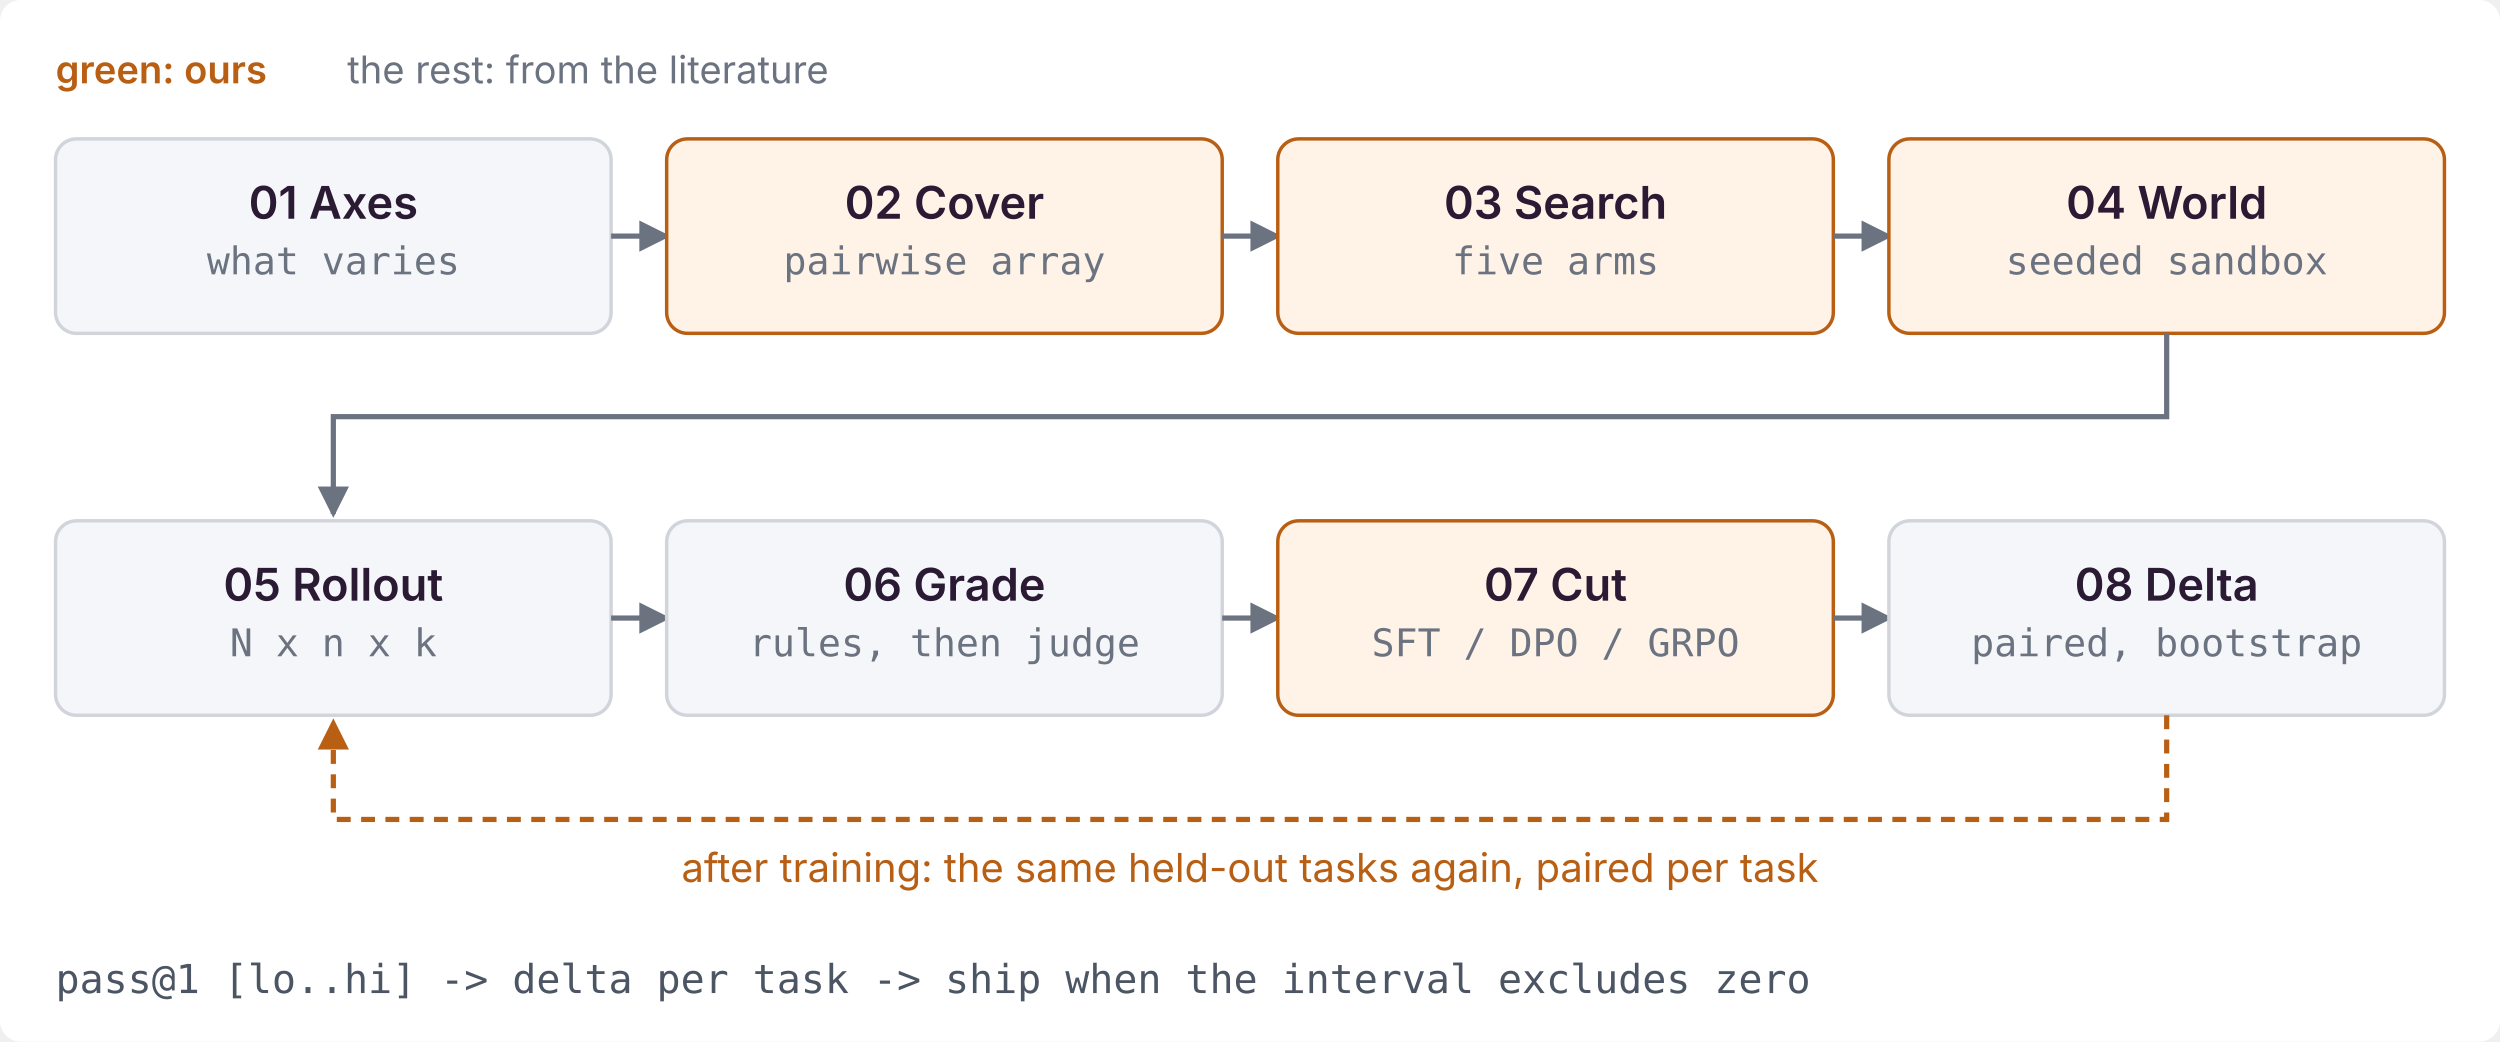
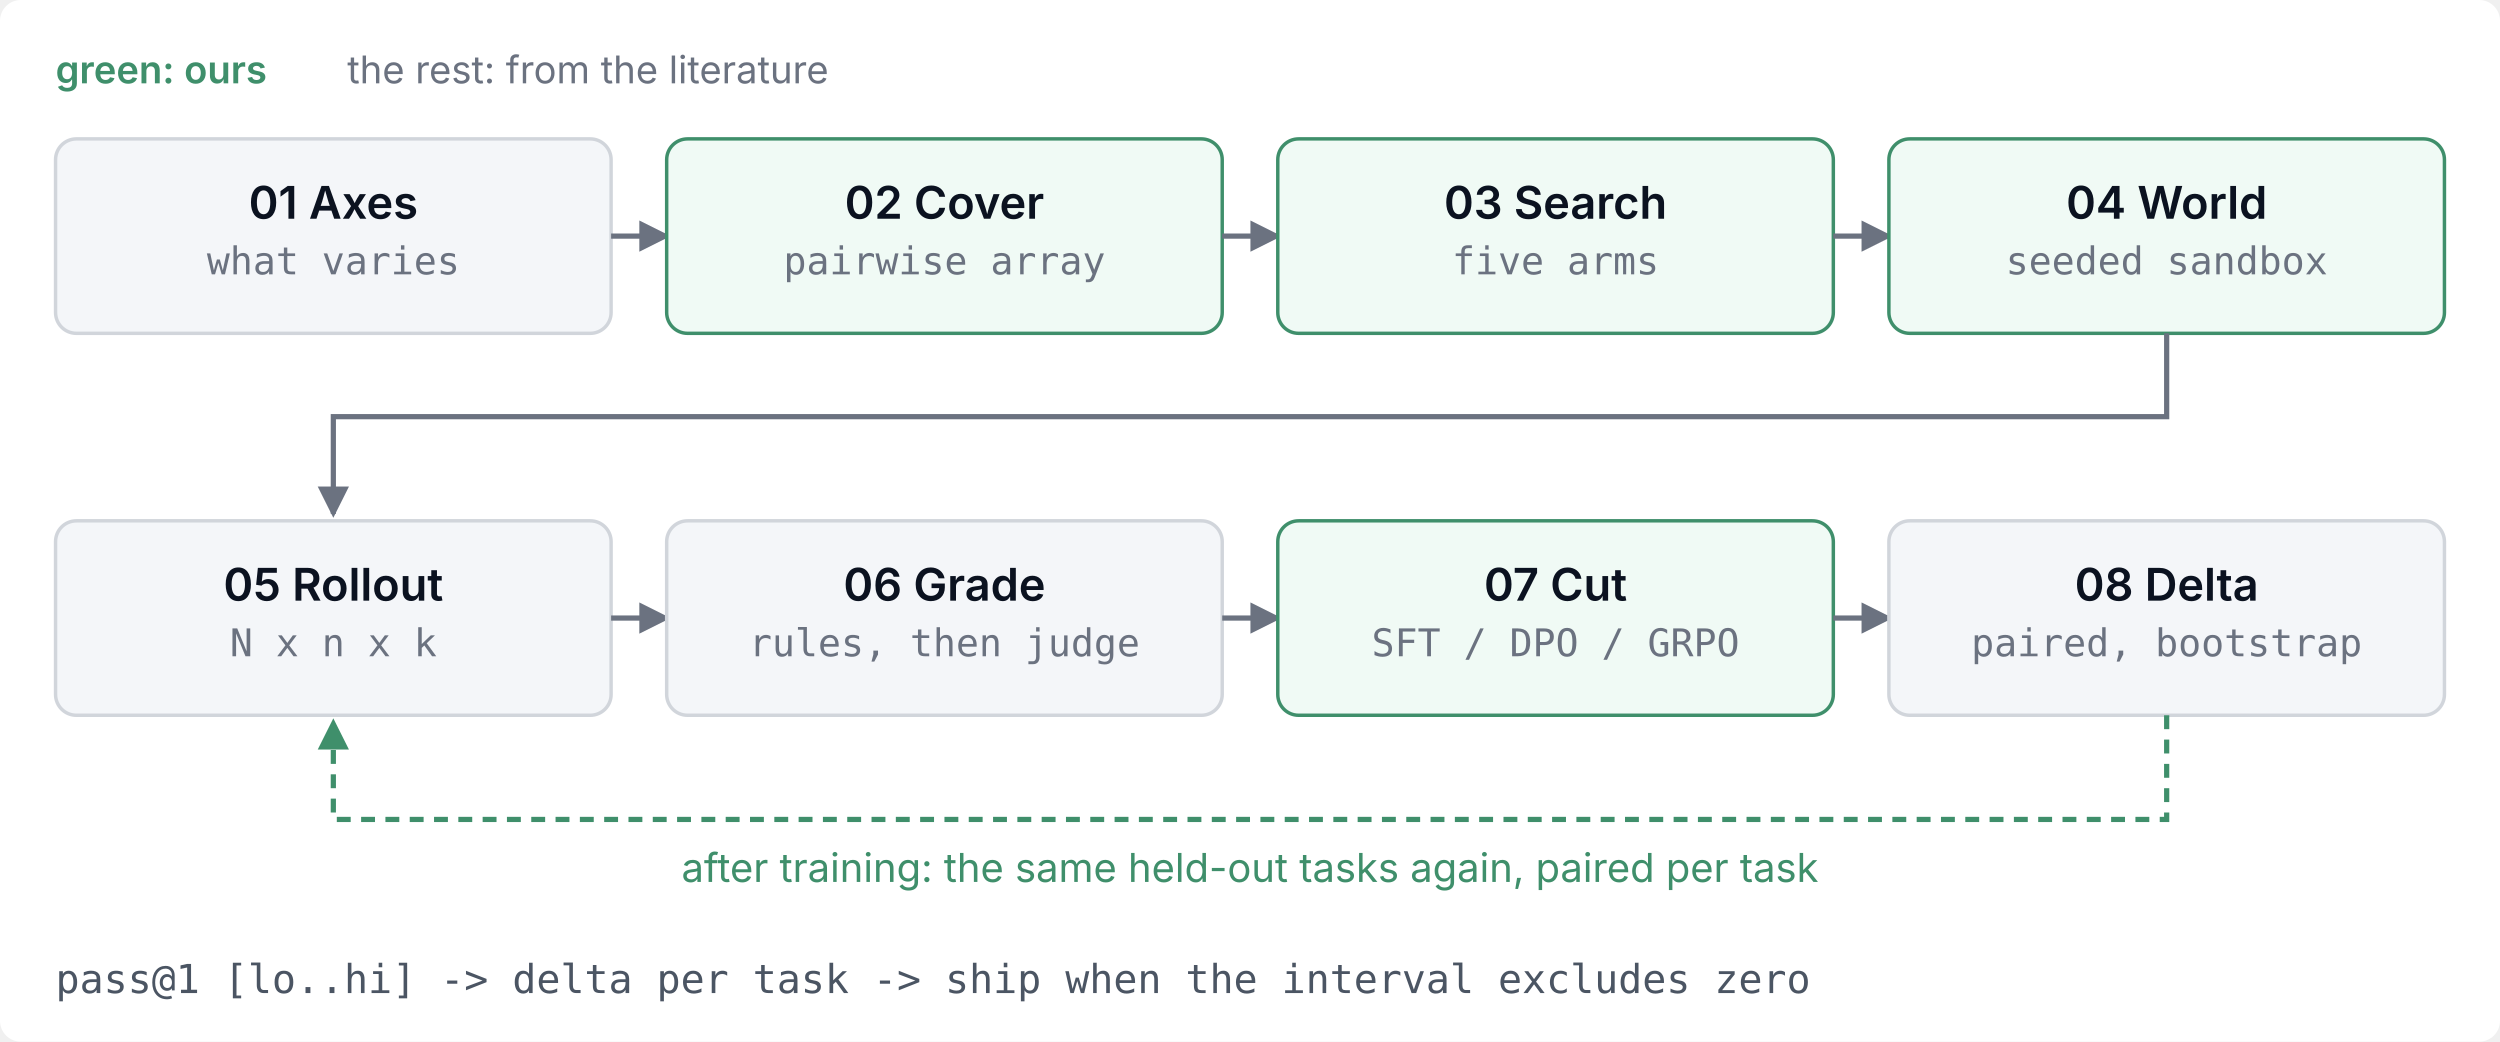
<svg xmlns="http://www.w3.org/2000/svg" viewBox="0 0 720 300" width="720" height="300" role="img" aria-label="The eight steps of the engine, with Delta feeding the next run">
  <defs>
    <marker id="arrow" viewBox="0 0 8 8" refX="7" refY="4" markerWidth="6" markerHeight="6" orient="auto">
      <path d="M0,0 L8,4 L0,8 z" fill="#6B7280" />
    </marker>
    <marker id="arrow-green" viewBox="0 0 8 8" refX="7" refY="4" markerWidth="6" markerHeight="6" orient="auto">
-       <path d="M0,0 L8,4 L0,8 z" fill="#B85F14" />
+       <path d="M0,0 L8,4 L0,8 z" fill="#3F8F6B" />
    </marker>
  </defs>
  <rect width="720" height="300" rx="6" fill="#FFFFFF" />
  <rect x="16" y="40" width="160" height="56" rx="6" fill="#F4F6F9" stroke="#D1D5DB" />
-   <text x="96.0" y="63.0" font-family="ui-sans-serif, system-ui, -apple-system, 'Segoe UI', Inter, sans-serif" font-size="13" font-weight="600" fill="#2A1A33" text-anchor="middle">01 Axes</text>
+   <text x="96.0" y="63.0" font-family="ui-sans-serif, system-ui, -apple-system, 'Segoe UI', Inter, sans-serif" font-size="13" font-weight="600" fill="#0B1220" text-anchor="middle">01 Axes</text>
  <text x="96.0" y="79.0" font-family="ui-monospace, SFMono-Regular, Menlo, Consolas, monospace" font-size="11" font-weight="400" fill="#6B7280" text-anchor="middle">what varies</text>
  <path d="M 176 68.0 L 192 68.0" fill="none" stroke="#6B7280" stroke-width="1.5" marker-end="url(#arrow)" />
-   <rect x="192" y="40" width="160" height="56" rx="6" fill="#FFF3E8" stroke="#B85F14" />
-   <text x="272.0" y="63.0" font-family="ui-sans-serif, system-ui, -apple-system, 'Segoe UI', Inter, sans-serif" font-size="13" font-weight="600" fill="#2A1A33" text-anchor="middle">02 Cover</text>
+   <rect x="192" y="40" width="160" height="56" rx="6" fill="#F0FAF5" stroke="#3F8F6B" />
+   <text x="272.0" y="63.0" font-family="ui-sans-serif, system-ui, -apple-system, 'Segoe UI', Inter, sans-serif" font-size="13" font-weight="600" fill="#0B1220" text-anchor="middle">02 Cover</text>
  <text x="272.0" y="79.0" font-family="ui-monospace, SFMono-Regular, Menlo, Consolas, monospace" font-size="11" font-weight="400" fill="#6B7280" text-anchor="middle">pairwise array</text>
  <path d="M 352 68.0 L 368 68.0" fill="none" stroke="#6B7280" stroke-width="1.5" marker-end="url(#arrow)" />
-   <rect x="368" y="40" width="160" height="56" rx="6" fill="#FFF3E8" stroke="#B85F14" />
-   <text x="448.0" y="63.0" font-family="ui-sans-serif, system-ui, -apple-system, 'Segoe UI', Inter, sans-serif" font-size="13" font-weight="600" fill="#2A1A33" text-anchor="middle">03 Search</text>
+   <rect x="368" y="40" width="160" height="56" rx="6" fill="#F0FAF5" stroke="#3F8F6B" />
+   <text x="448.0" y="63.0" font-family="ui-sans-serif, system-ui, -apple-system, 'Segoe UI', Inter, sans-serif" font-size="13" font-weight="600" fill="#0B1220" text-anchor="middle">03 Search</text>
  <text x="448.0" y="79.0" font-family="ui-monospace, SFMono-Regular, Menlo, Consolas, monospace" font-size="11" font-weight="400" fill="#6B7280" text-anchor="middle">five arms</text>
  <path d="M 528 68.0 L 544 68.0" fill="none" stroke="#6B7280" stroke-width="1.5" marker-end="url(#arrow)" />
-   <rect x="544" y="40" width="160" height="56" rx="6" fill="#FFF3E8" stroke="#B85F14" />
-   <text x="624.0" y="63.0" font-family="ui-sans-serif, system-ui, -apple-system, 'Segoe UI', Inter, sans-serif" font-size="13" font-weight="600" fill="#2A1A33" text-anchor="middle">04 World</text>
+   <rect x="544" y="40" width="160" height="56" rx="6" fill="#F0FAF5" stroke="#3F8F6B" />
+   <text x="624.0" y="63.0" font-family="ui-sans-serif, system-ui, -apple-system, 'Segoe UI', Inter, sans-serif" font-size="13" font-weight="600" fill="#0B1220" text-anchor="middle">04 World</text>
  <text x="624.0" y="79.0" font-family="ui-monospace, SFMono-Regular, Menlo, Consolas, monospace" font-size="11" font-weight="400" fill="#6B7280" text-anchor="middle">seeded sandbox</text>
  <rect x="16" y="150" width="160" height="56" rx="6" fill="#F4F6F9" stroke="#D1D5DB" />
-   <text x="96.0" y="173.0" font-family="ui-sans-serif, system-ui, -apple-system, 'Segoe UI', Inter, sans-serif" font-size="13" font-weight="600" fill="#2A1A33" text-anchor="middle">05 Rollout</text>
+   <text x="96.0" y="173.0" font-family="ui-sans-serif, system-ui, -apple-system, 'Segoe UI', Inter, sans-serif" font-size="13" font-weight="600" fill="#0B1220" text-anchor="middle">05 Rollout</text>
  <text x="96.0" y="189.0" font-family="ui-monospace, SFMono-Regular, Menlo, Consolas, monospace" font-size="11" font-weight="400" fill="#6B7280" text-anchor="middle">N x n x k</text>
  <path d="M 176 178.0 L 192 178.0" fill="none" stroke="#6B7280" stroke-width="1.5" marker-end="url(#arrow)" />
  <rect x="192" y="150" width="160" height="56" rx="6" fill="#F4F6F9" stroke="#D1D5DB" />
-   <text x="272.0" y="173.0" font-family="ui-sans-serif, system-ui, -apple-system, 'Segoe UI', Inter, sans-serif" font-size="13" font-weight="600" fill="#2A1A33" text-anchor="middle">06 Grade</text>
+   <text x="272.0" y="173.0" font-family="ui-sans-serif, system-ui, -apple-system, 'Segoe UI', Inter, sans-serif" font-size="13" font-weight="600" fill="#0B1220" text-anchor="middle">06 Grade</text>
  <text x="272.0" y="189.0" font-family="ui-monospace, SFMono-Regular, Menlo, Consolas, monospace" font-size="11" font-weight="400" fill="#6B7280" text-anchor="middle">rules, then judge</text>
  <path d="M 352 178.0 L 368 178.0" fill="none" stroke="#6B7280" stroke-width="1.5" marker-end="url(#arrow)" />
-   <rect x="368" y="150" width="160" height="56" rx="6" fill="#FFF3E8" stroke="#B85F14" />
-   <text x="448.0" y="173.0" font-family="ui-sans-serif, system-ui, -apple-system, 'Segoe UI', Inter, sans-serif" font-size="13" font-weight="600" fill="#2A1A33" text-anchor="middle">07 Cut</text>
+   <rect x="368" y="150" width="160" height="56" rx="6" fill="#F0FAF5" stroke="#3F8F6B" />
+   <text x="448.0" y="173.0" font-family="ui-sans-serif, system-ui, -apple-system, 'Segoe UI', Inter, sans-serif" font-size="13" font-weight="600" fill="#0B1220" text-anchor="middle">07 Cut</text>
  <text x="448.0" y="189.0" font-family="ui-monospace, SFMono-Regular, Menlo, Consolas, monospace" font-size="11" font-weight="400" fill="#6B7280" text-anchor="middle">SFT / DPO / GRPO</text>
  <path d="M 528 178.0 L 544 178.0" fill="none" stroke="#6B7280" stroke-width="1.5" marker-end="url(#arrow)" />
  <rect x="544" y="150" width="160" height="56" rx="6" fill="#F4F6F9" stroke="#D1D5DB" />
-   <text x="624.0" y="173.0" font-family="ui-sans-serif, system-ui, -apple-system, 'Segoe UI', Inter, sans-serif" font-size="13" font-weight="600" fill="#2A1A33" text-anchor="middle">08 Delta</text>
+   <text x="624.0" y="173.0" font-family="ui-sans-serif, system-ui, -apple-system, 'Segoe UI', Inter, sans-serif" font-size="13" font-weight="600" fill="#0B1220" text-anchor="middle">08 Delta</text>
  <text x="624.0" y="189.0" font-family="ui-monospace, SFMono-Regular, Menlo, Consolas, monospace" font-size="11" font-weight="400" fill="#6B7280" text-anchor="middle">paired, bootstrap</text>
  <path d="M 624.0 96 L 624.0 120 L 96.0 120 L 96.0 148" fill="none" stroke="#6B7280" stroke-width="1.5" marker-end="url(#arrow)" />
-   <text x="16" y="24" font-family="ui-sans-serif, system-ui, -apple-system, 'Segoe UI', Inter, sans-serif" font-size="11" font-weight="600" fill="#B85F14" text-anchor="start">green: ours</text>
+   <text x="16" y="24" font-family="ui-sans-serif, system-ui, -apple-system, 'Segoe UI', Inter, sans-serif" font-size="11" font-weight="600" fill="#3F8F6B" text-anchor="start">green: ours</text>
  <text x="100" y="24" font-family="ui-sans-serif, system-ui, -apple-system, 'Segoe UI', Inter, sans-serif" font-size="11" font-weight="400" fill="#6B7280" text-anchor="start">the rest: from the literature</text>
-   <path d="M 624.0 206 L 624.0 236 L 96.0 236 L 96.0 208" fill="none" stroke="#B85F14" stroke-width="1.5" marker-end="url(#arrow-green)" stroke-dasharray="4 3" />
-   <text x="360.0" y="254" font-family="ui-sans-serif, system-ui, -apple-system, 'Segoe UI', Inter, sans-serif" font-size="11.5" font-weight="400" fill="#B85F14" text-anchor="middle">after training: the same held-out tasks again, paired per task</text>
+   <path d="M 624.0 206 L 624.0 236 L 96.0 236 L 96.0 208" fill="none" stroke="#3F8F6B" stroke-width="1.5" marker-end="url(#arrow-green)" stroke-dasharray="4 3" />
+   <text x="360.0" y="254" font-family="ui-sans-serif, system-ui, -apple-system, 'Segoe UI', Inter, sans-serif" font-size="11.5" font-weight="400" fill="#3F8F6B" text-anchor="middle">after training: the same held-out tasks again, paired per task</text>
  <text x="16" y="286" font-family="ui-monospace, SFMono-Regular, Menlo, Consolas, monospace" font-size="11.5" font-weight="400" fill="#4B5563" text-anchor="start">pass@1 [lo..hi]  -&gt;  delta per task  -&gt;  ship when the interval excludes zero</text>
</svg>
